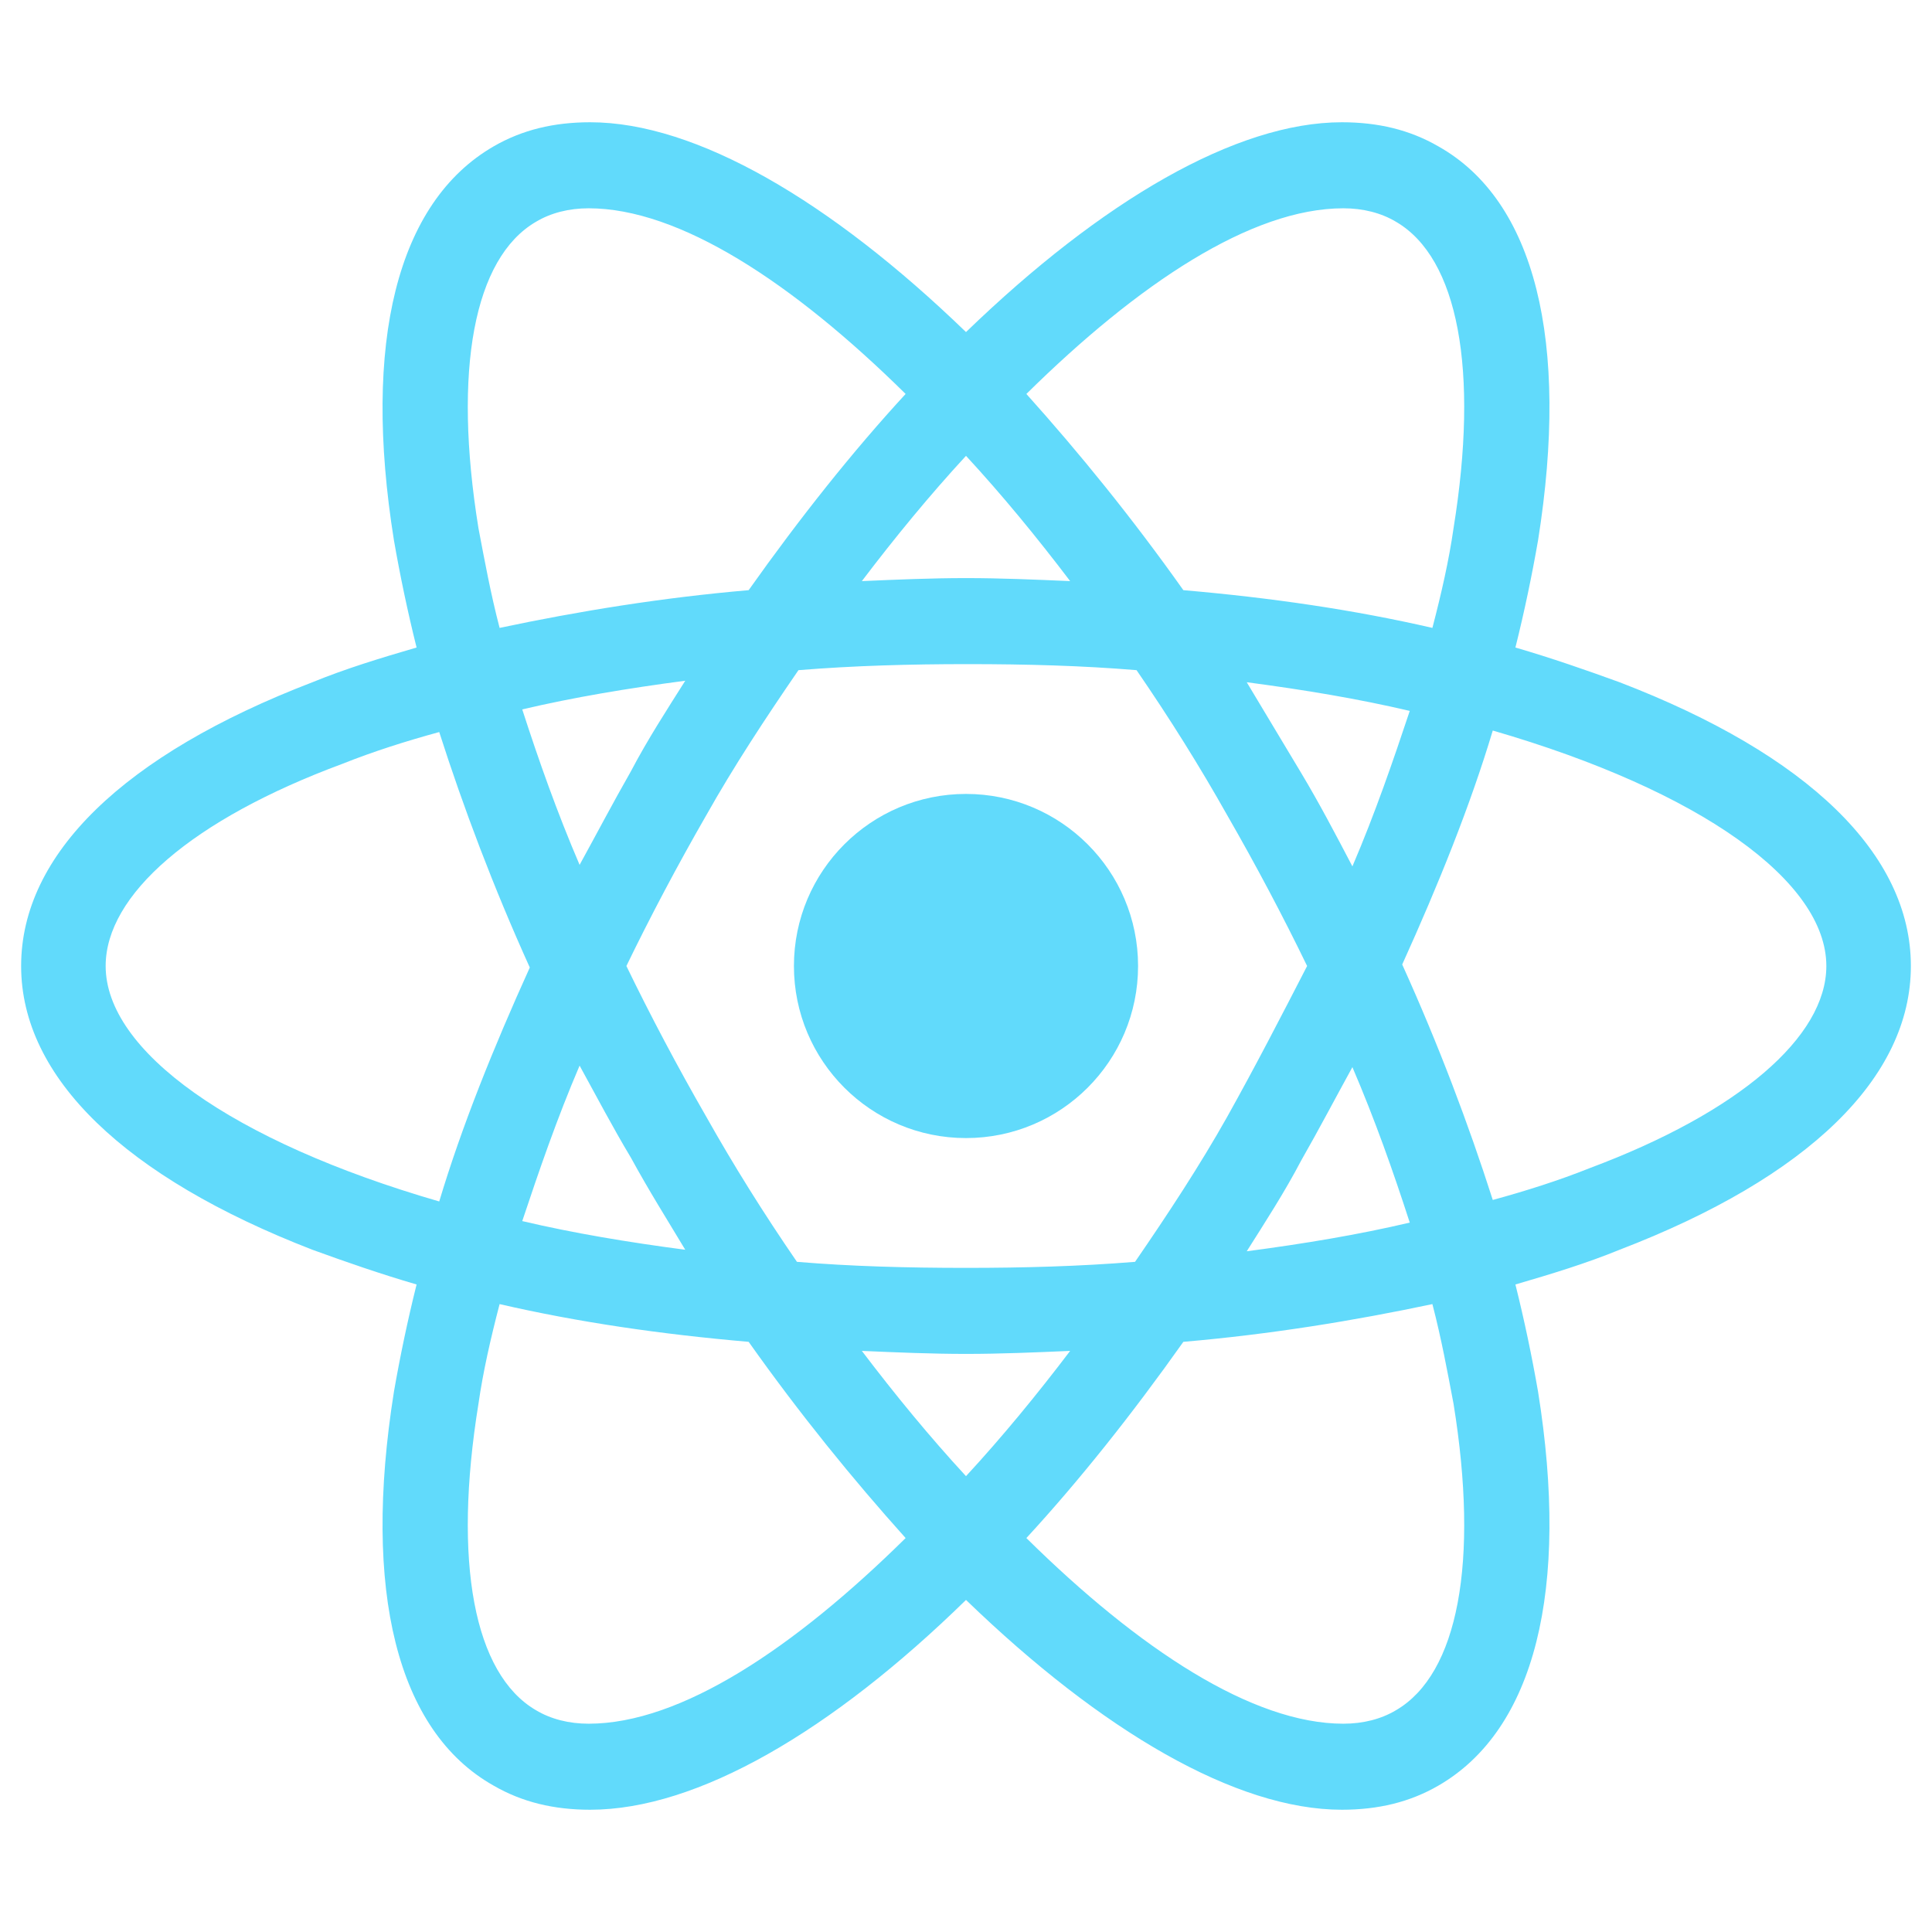
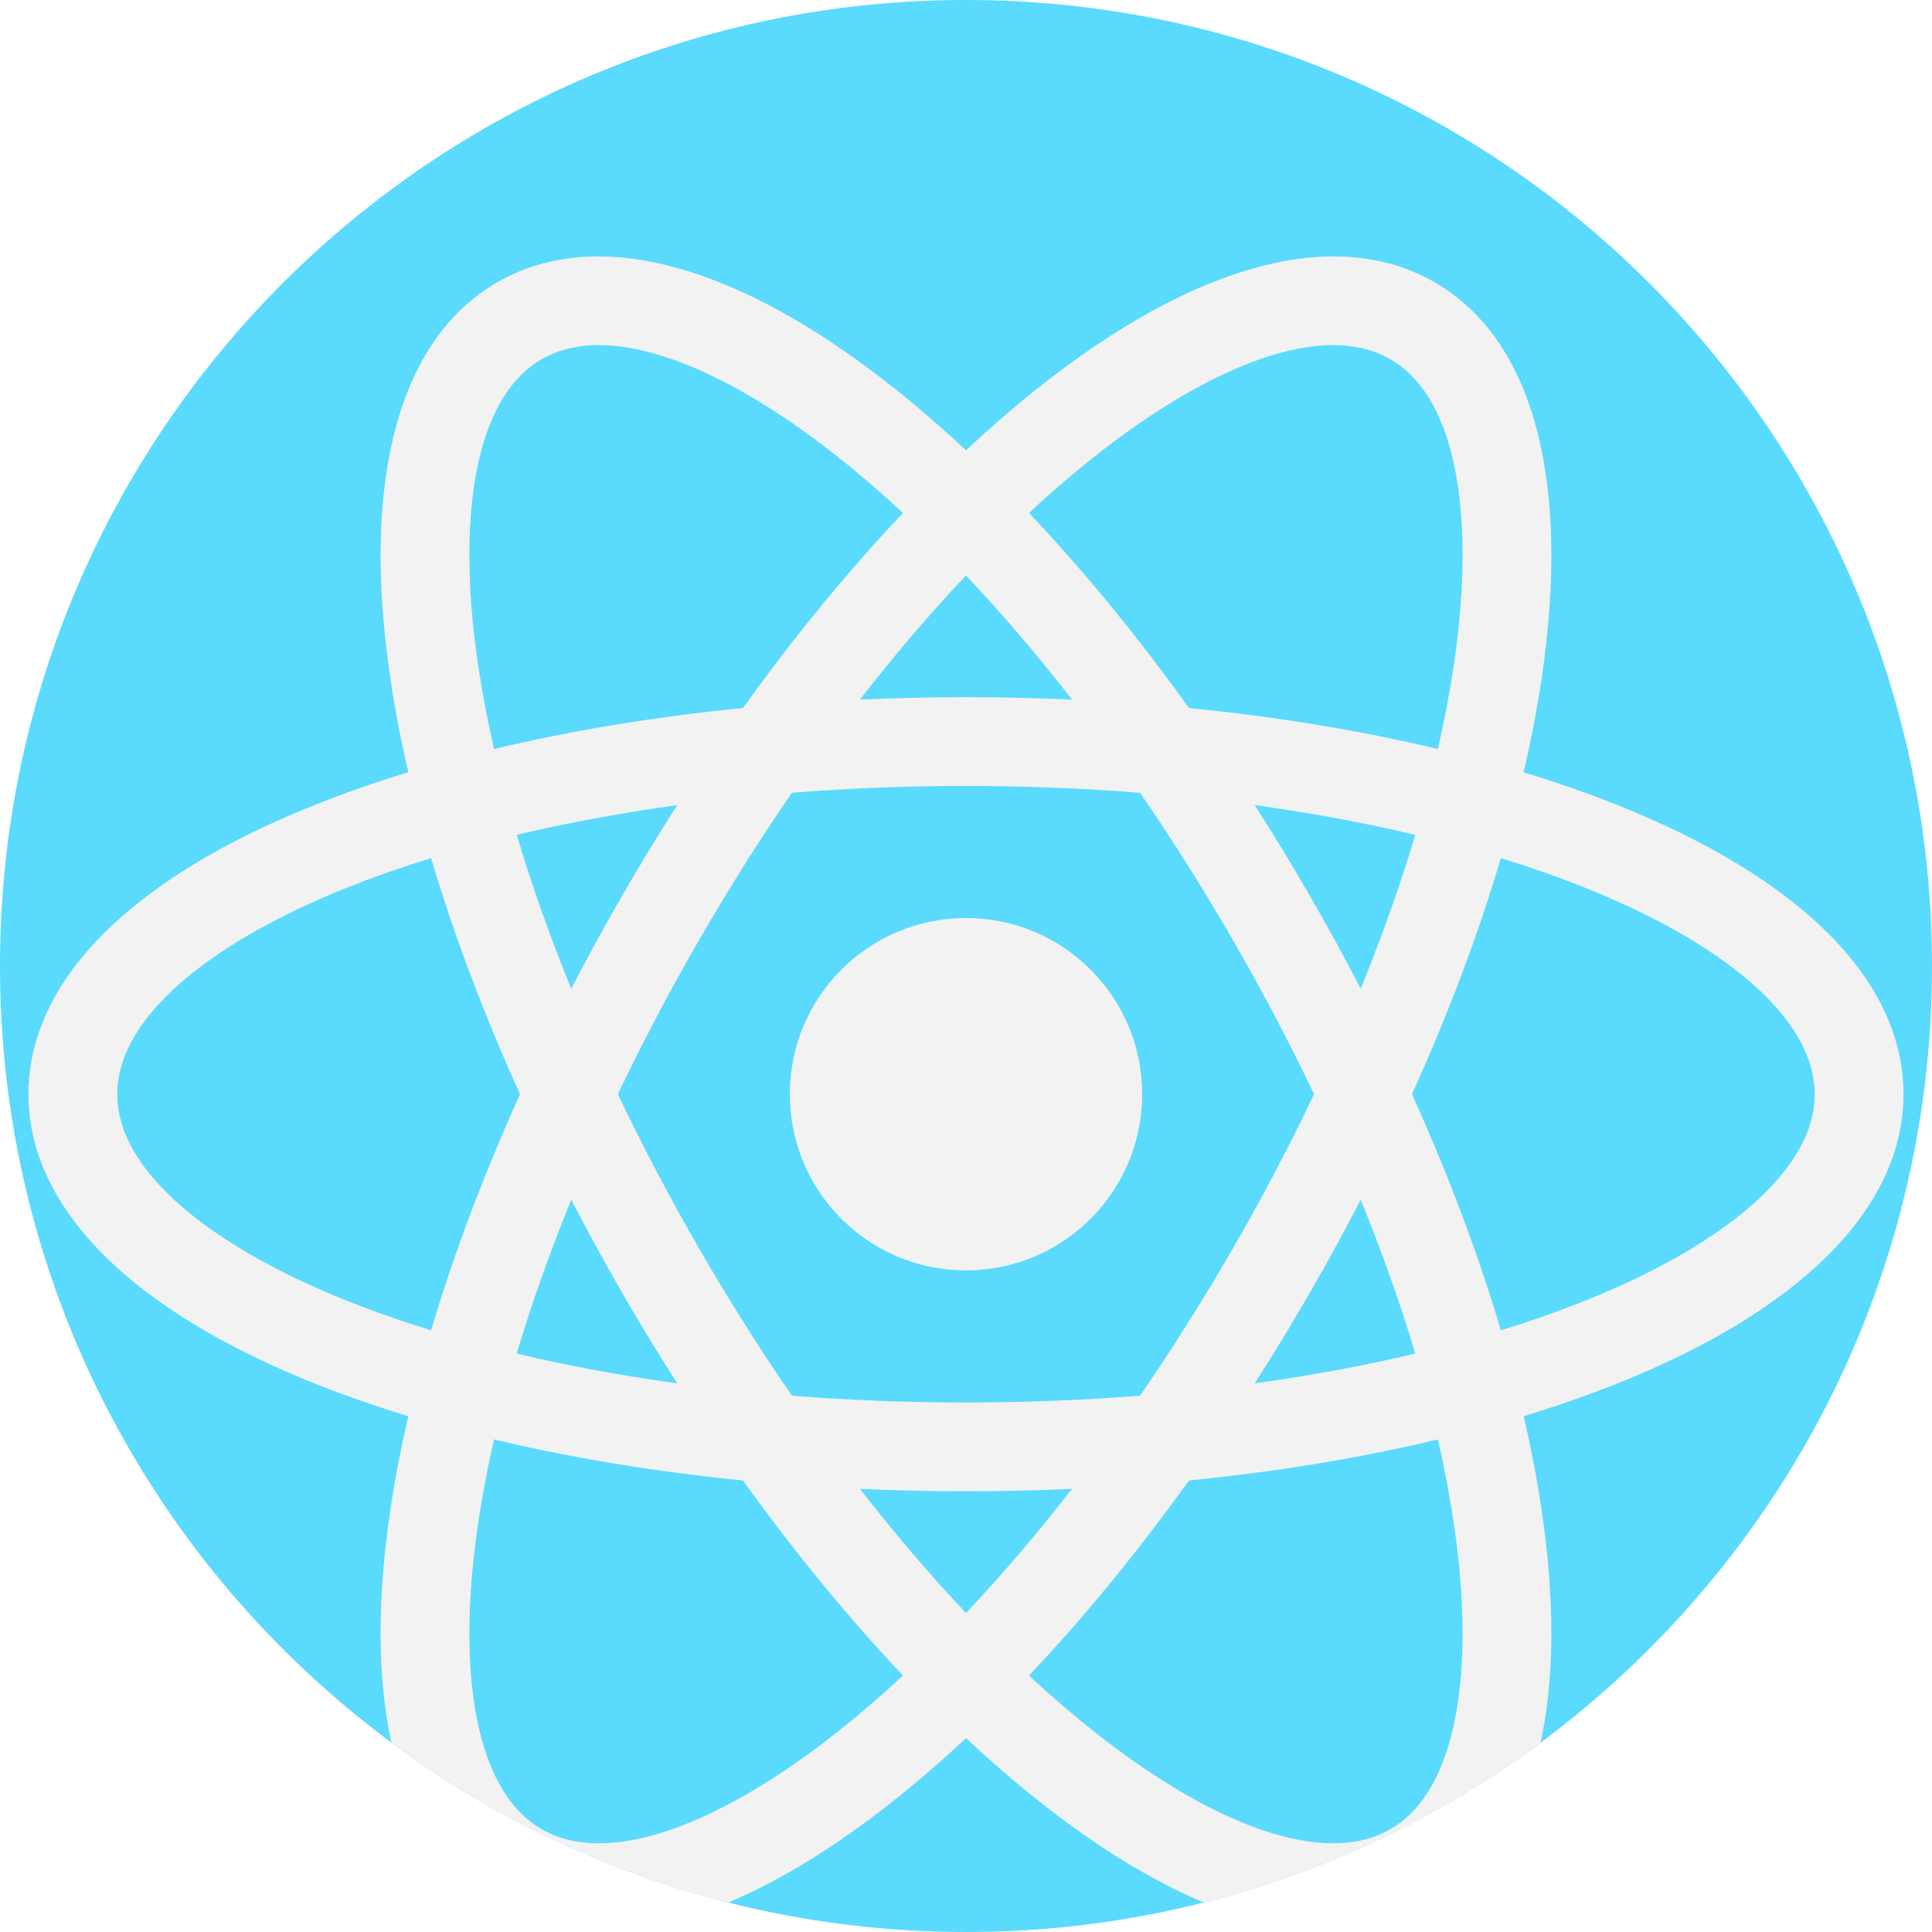
- <svg xmlns="http://www.w3.org/2000/svg" enable-background="new 0 0 128 128" viewBox="0 0 128 128">
-   <g fill="#61DAFB">
-     <circle cx="64" cy="64" r="11.4" />
-     <path d="M107.3 45.2c-2.2-.8-4.5-1.6-6.9-2.3.6-2.4 1.1-4.8 1.5-7.1 2.1-13.2-.2-22.5-6.6-26.1-1.9-1.1-4-1.6-6.4-1.6-7 0-15.9 5.2-24.9 13.9-9-8.7-17.9-13.9-24.9-13.9-2.4 0-4.5.5-6.4 1.6-6.4 3.7-8.7 13-6.6 26.1.4 2.3.9 4.7 1.5 7.1-2.4.7-4.7 1.4-6.9 2.3-12.5 4.8-19.3 11.4-19.3 18.8s6.9 14 19.3 18.8c2.2.8 4.5 1.6 6.9 2.3-.6 2.4-1.1 4.8-1.5 7.1-2.1 13.2.2 22.5 6.6 26.1 1.9 1.1 4 1.6 6.4 1.6 7.1 0 16-5.2 24.9-13.9 9 8.7 17.9 13.9 24.9 13.9 2.4 0 4.5-.5 6.4-1.6 6.4-3.7 8.7-13 6.6-26.1-.4-2.3-.9-4.7-1.5-7.1 2.4-.7 4.7-1.4 6.9-2.3 12.5-4.8 19.3-11.4 19.3-18.8s-6.8-14-19.3-18.8zm-14.8-30.5c4.1 2.4 5.5 9.8 3.8 20.3-.3 2.1-.8 4.3-1.4 6.6-5.2-1.2-10.7-2-16.5-2.5-3.4-4.8-6.9-9.1-10.4-13 7.4-7.3 14.9-12.3 21-12.3 1.3 0 2.5.3 3.5.9zm-11.2 59.3c-1.8 3.2-3.9 6.4-6.1 9.6-3.7.3-7.4.4-11.2.4-3.9 0-7.6-.1-11.2-.4-2.2-3.2-4.2-6.4-6-9.6-1.9-3.3-3.7-6.7-5.3-10 1.6-3.3 3.4-6.7 5.3-10 1.8-3.2 3.9-6.4 6.1-9.6 3.7-.3 7.4-.4 11.2-.4 3.9 0 7.6.1 11.2.4 2.2 3.2 4.2 6.4 6 9.6 1.9 3.3 3.7 6.7 5.3 10-1.7 3.3-3.4 6.6-5.3 10zm8.3-3.3c1.5 3.5 2.7 6.9 3.8 10.3-3.4.8-7 1.4-10.8 1.9 1.2-1.9 2.5-3.9 3.6-6 1.2-2.1 2.3-4.2 3.4-6.2zm-25.6 27.1c-2.4-2.6-4.7-5.4-6.9-8.3 2.3.1 4.6.2 6.9.2 2.3 0 4.6-.1 6.9-.2-2.2 2.9-4.5 5.7-6.9 8.3zm-18.6-15c-3.8-.5-7.4-1.1-10.8-1.9 1.1-3.3 2.3-6.8 3.8-10.3 1.1 2 2.2 4.1 3.4 6.1 1.2 2.2 2.4 4.1 3.6 6.1zm-7-25.5c-1.5-3.5-2.7-6.9-3.8-10.3 3.4-.8 7-1.4 10.8-1.9-1.2 1.9-2.5 3.9-3.6 6-1.2 2.1-2.3 4.2-3.4 6.2zm25.6-27.1c2.4 2.6 4.7 5.4 6.9 8.3-2.3-.1-4.6-.2-6.9-.2-2.3 0-4.6.1-6.9.2 2.2-2.9 4.5-5.7 6.9-8.3zm22.2 21l-3.6-6c3.8.5 7.4 1.1 10.8 1.9-1.1 3.3-2.3 6.8-3.8 10.3-1.1-2.1-2.2-4.2-3.4-6.2zm-54.5-16.2c-1.7-10.5-.3-17.9 3.8-20.3 1-.6 2.2-.9 3.5-.9 6 0 13.5 4.9 21 12.3-3.5 3.8-7 8.2-10.4 13-5.8.5-11.3 1.4-16.5 2.5-.6-2.3-1-4.5-1.4-6.6zm-24.7 29c0-4.7 5.7-9.7 15.7-13.4 2-.8 4.2-1.5 6.4-2.1 1.6 5 3.6 10.3 6 15.6-2.4 5.3-4.5 10.5-6 15.5-13.8-4-22.1-10-22.1-15.6zm28.5 49.3c-4.1-2.4-5.5-9.8-3.8-20.3.3-2.1.8-4.3 1.4-6.6 5.2 1.2 10.7 2 16.5 2.5 3.4 4.8 6.9 9.1 10.4 13-7.4 7.3-14.9 12.3-21 12.3-1.3 0-2.5-.3-3.5-.9zm60.8-20.3c1.7 10.5.3 17.9-3.8 20.3-1 .6-2.2.9-3.5.9-6 0-13.5-4.9-21-12.3 3.5-3.8 7-8.2 10.4-13 5.8-.5 11.3-1.4 16.5-2.5.6 2.3 1 4.5 1.4 6.6zm9-15.6c-2 .8-4.2 1.5-6.4 2.1-1.6-5-3.6-10.3-6-15.6 2.4-5.3 4.5-10.5 6-15.5 13.8 4 22.1 10 22.1 15.6 0 4.7-5.8 9.7-15.7 13.4z" />
+ <svg xmlns="http://www.w3.org/2000/svg" version="1.1" id="Capa_1" x="0px" y="0px" viewBox="0 0 512 512" style="enable-background:new 0 0 512 512;" xml:space="preserve">
+   <path style="fill:#5ADAFD;" d="M512,256c0,84.344-40.793,159.159-103.717,205.803c-26.342,19.519-56.56,34.105-89.287,42.381  C298.841,509.294,277.744,512,256,512s-42.851-2.706-63.007-7.816c-32.726-8.276-62.945-22.862-89.287-42.392  C40.782,415.148,0,340.334,0,256C0,114.615,114.615,0,256,0S512,114.615,512,256z" />
+   <g>
+     <path style="fill:#F2F2F2;" d="M408.545,400.144c-1.202-8.056-2.79-16.353-4.754-24.837c-1.735-7.45-3.751-15.047-6.039-22.758   c-6.019-20.25-13.949-41.294-23.562-62.568c-4.211-9.3-8.746-18.641-13.584-27.972c-4.263-8.223-8.756-16.457-13.49-24.639   c-4.723-8.192-9.592-16.196-14.597-24.001c-5.653-8.85-11.473-17.439-17.429-25.736c-13.605-18.965-27.867-36.362-42.402-51.702   c-5.527-5.841-11.097-11.379-16.687-16.593c-6.363-5.956-12.758-11.483-19.143-16.551c-41.681-33.092-78.994-43.029-105.085-27.972   c-26.091,15.067-36.143,52.349-28.327,105.002c1.191,8.056,2.79,16.353,4.765,24.837c1.714,7.45,3.73,15.047,6.029,22.758   c6.019,20.25,13.949,41.305,23.573,62.568c4.201,9.3,8.735,18.63,13.573,27.961c4.263,8.234,8.767,16.457,13.49,24.649   c4.723,8.192,9.592,16.196,14.597,24.001c5.663,8.861,11.483,17.45,17.429,25.746c13.605,18.965,27.867,36.352,42.402,51.691   c5.528,5.841,11.107,11.389,16.697,16.603c6.363,5.956,12.758,11.473,19.132,16.541c15.329,12.173,30.062,21.211,43.865,27.011   c32.726-8.276,62.945-22.862,89.286-42.381C411.961,444.855,412.097,424.093,408.545,400.144z M385.076,458   c-3.041,13.145-8.631,22.152-16.624,26.76c-7.983,4.618-18.578,4.953-31.483,1.024c-13.981-4.274-30.302-13.615-47.208-27.042   c-5.684-4.514-11.379-9.425-17.074-14.702c-5.58-5.183-11.16-10.721-16.697-16.583c-9.509-10.062-18.913-21.076-28.087-32.893   c-6.123-7.889-12.152-16.133-18.035-24.691c-8.537-12.403-16.781-25.464-24.618-39.048c-7.847-13.584-15.036-27.251-21.504-40.845   c-4.472-9.373-8.6-18.714-12.361-27.961c-5.653-13.855-10.491-27.512-14.451-40.772c-2.299-7.732-4.315-15.318-5.998-22.747   c-1.735-7.565-3.145-14.963-4.211-22.141c-3.176-21.347-3.103-40.155,0.188-54.397c3.041-13.145,8.641-22.152,16.624-26.76   c4.315-2.487,9.383-3.741,15.161-3.741c4.932,0,10.386,0.909,16.321,2.727c13.981,4.263,30.302,13.615,47.208,27.032   c5.684,4.514,11.389,9.425,17.074,14.723c5.59,5.172,11.16,10.71,16.687,16.562c9.519,10.062,18.923,21.076,28.108,32.904   c6.123,7.889,12.152,16.133,18.035,24.691c8.526,12.403,16.771,25.464,24.607,39.037c7.847,13.584,15.036,27.251,21.504,40.845   c4.472,9.383,8.6,18.725,12.361,27.972c5.653,13.855,10.491,27.502,14.451,40.761c2.299,7.732,4.315,15.318,6.008,22.747   c1.724,7.565,3.135,14.963,4.201,22.141C388.441,424.95,388.368,443.758,385.076,458z" />
+     <path style="fill:#F2F2F2;" d="M427.677,212.961c-7.576-2.988-15.559-5.757-23.897-8.307c-7.314-2.226-14.9-4.284-22.727-6.154   c-20.543-4.911-42.736-8.568-65.964-10.867c-10.146-1.014-20.501-1.755-30.992-2.226c-9.258-0.428-18.641-0.648-28.097-0.648   s-18.84,0.219-28.108,0.648c-10.501,0.47-20.856,1.223-31.002,2.226c-23.228,2.299-45.411,5.956-65.954,10.867   c-7.826,1.87-15.412,3.929-22.727,6.154c-8.338,2.539-16.321,5.319-23.897,8.307C34.816,232.5,7.544,259.856,7.544,289.98   c0,30.124,27.272,57.48,76.769,77.03c7.576,2.988,15.548,5.757,23.886,8.307c7.314,2.226,14.9,4.284,22.727,6.144   c20.543,4.921,42.736,8.568,65.975,10.877c10.146,1.003,20.501,1.745,31.002,2.226c9.258,0.428,18.641,0.637,28.097,0.637   c9.456,0,18.829-0.209,28.087-0.637c10.501-0.481,20.846-1.223,31.002-2.226c23.228-2.299,45.432-5.956,65.975-10.877   c7.826-1.87,15.412-3.918,22.727-6.154c8.328-2.539,16.311-5.308,23.886-8.297c49.507-19.55,76.769-46.905,76.769-77.03   C504.445,259.856,477.184,232.5,427.677,212.961z M466.045,317.753c-10.679,9.979-26.937,19.435-47.01,27.366   c-6.76,2.664-13.866,5.151-21.285,7.429c-7.283,2.247-14.858,4.305-22.695,6.165c-13.469,3.208-27.711,5.841-42.538,7.879   c-9.885,1.369-20.031,2.466-30.386,3.271c-15.015,1.202-30.448,1.808-46.132,1.808s-31.117-0.606-46.132-1.797   c-10.355-0.815-20.511-1.912-30.396-3.281c-14.827-2.038-29.069-4.671-42.538-7.879c-7.837-1.86-15.412-3.918-22.695-6.165   c-7.419-2.278-14.524-4.765-21.285-7.429c-20.072-7.931-36.331-17.387-47.01-27.366c-9.864-9.206-14.869-18.547-14.869-27.773   c0-9.226,5.005-18.568,14.869-27.773c10.679-9.979,26.937-19.435,47.01-27.366c6.76-2.664,13.866-5.151,21.285-7.429   c7.283-2.247,14.858-4.305,22.695-6.165c13.469-3.208,27.711-5.841,42.538-7.879c9.885-1.369,20.041-2.466,30.396-3.281   c15.015-1.191,30.448-1.797,46.132-1.797s31.117,0.606,46.132,1.808c10.355,0.805,20.501,1.902,30.386,3.271   c14.827,2.038,29.069,4.671,42.538,7.879c7.837,1.86,15.412,3.918,22.695,6.165c7.419,2.278,14.524,4.765,21.285,7.429   c20.072,7.931,36.331,17.387,47.01,27.366c9.864,9.206,14.869,18.547,14.869,27.773   C480.914,299.207,475.909,308.548,466.045,317.753z" />
+     <path style="fill:#F2F2F2;" d="M380.217,74.815c-26.091-15.057-63.404-5.12-105.085,27.972   c-6.374,5.068-12.769,10.595-19.132,16.551c-5.59,5.214-11.17,10.762-16.697,16.603c-14.535,15.339-28.797,32.726-42.412,51.691   c-5.945,8.296-11.766,16.886-17.418,25.736c-5.005,7.805-9.874,15.809-14.597,24.001c-4.723,8.192-9.226,16.415-13.49,24.649   c-4.838,9.331-9.373,18.672-13.573,27.961c-9.624,21.274-17.554,42.318-23.573,62.568c-2.299,7.722-4.315,15.318-6.04,22.768   c-1.964,8.485-3.563,16.771-4.754,24.827c-3.553,23.939-3.417,44.701,0.261,61.649c26.342,19.529,56.56,34.116,89.287,42.392   c13.803-5.799,28.536-14.838,43.865-27.011c6.384-5.068,12.779-10.595,19.143-16.541c5.59-5.214,11.16-10.752,16.687-16.593   c14.524-15.339,28.797-32.737,42.402-51.702c5.945-8.297,11.766-16.886,17.429-25.746c5.005-7.805,9.874-15.809,14.597-24.001   c4.733-8.182,9.226-16.405,13.49-24.639c4.838-9.331,9.373-18.672,13.584-27.972c9.613-21.264,17.544-42.318,23.562-62.568   c2.288-7.711,4.305-15.308,6.029-22.758c1.975-8.485,3.563-16.781,4.765-24.837C416.36,127.164,406.309,89.882,380.217,74.815z    M375.056,221.247c-3.96,13.26-8.798,26.906-14.451,40.761c-3.762,9.247-7.889,18.589-12.361,27.972   c-6.468,13.594-13.657,27.261-21.504,40.845c-7.837,13.573-16.081,26.634-24.607,39.037c-5.893,8.568-11.922,16.812-18.045,24.701   c-9.174,11.818-18.578,22.831-28.097,32.893c-5.527,5.851-11.097,11.389-16.687,16.572c-5.684,5.287-11.389,10.198-17.074,14.712   c-16.906,13.427-33.228,22.768-47.208,27.042c-12.904,3.929-23.5,3.594-31.483-1.024c-7.983-4.608-13.584-13.615-16.624-26.76   c-3.291-14.242-3.365-33.05-0.188-54.397c1.066-7.178,2.476-14.576,4.2-22.141c1.693-7.429,3.709-15.015,6.008-22.747   c3.96-13.26,8.798-26.917,14.451-40.772c3.762-9.247,7.889-18.589,12.361-27.961c6.468-13.594,13.657-27.261,21.504-40.845   c7.837-13.584,16.081-26.645,24.618-39.048c5.883-8.558,11.901-16.802,18.024-24.68c9.185-11.828,18.589-22.841,28.097-32.904   c5.538-5.862,11.118-11.4,16.697-16.572c5.695-5.287,11.389-10.198,17.074-14.712c16.906-13.416,33.228-22.768,47.208-27.032   c5.935-1.818,11.389-2.727,16.321-2.727c5.778,0,10.856,1.254,15.161,3.741c7.993,4.608,13.584,13.615,16.624,26.76   c3.291,14.242,3.365,33.05,0.188,54.397c-1.066,7.178-2.476,14.576-4.211,22.141C379.371,205.928,377.354,213.514,375.056,221.247z   " />
+     <circle style="fill:#F2F2F2;" cx="256" cy="289.98" r="46.696" />
  </g>
+   <g>
+ </g>
+   <g>
+ </g>
+   <g>
+ </g>
+   <g>
+ </g>
+   <g>
+ </g>
+   <g>
+ </g>
+   <g>
+ </g>
+   <g>
+ </g>
+   <g>
+ </g>
+   <g>
+ </g>
+   <g>
+ </g>
+   <g>
+ </g>
+   <g>
+ </g>
+   <g>
+ </g>
+   <g>
+ </g>
</svg>
